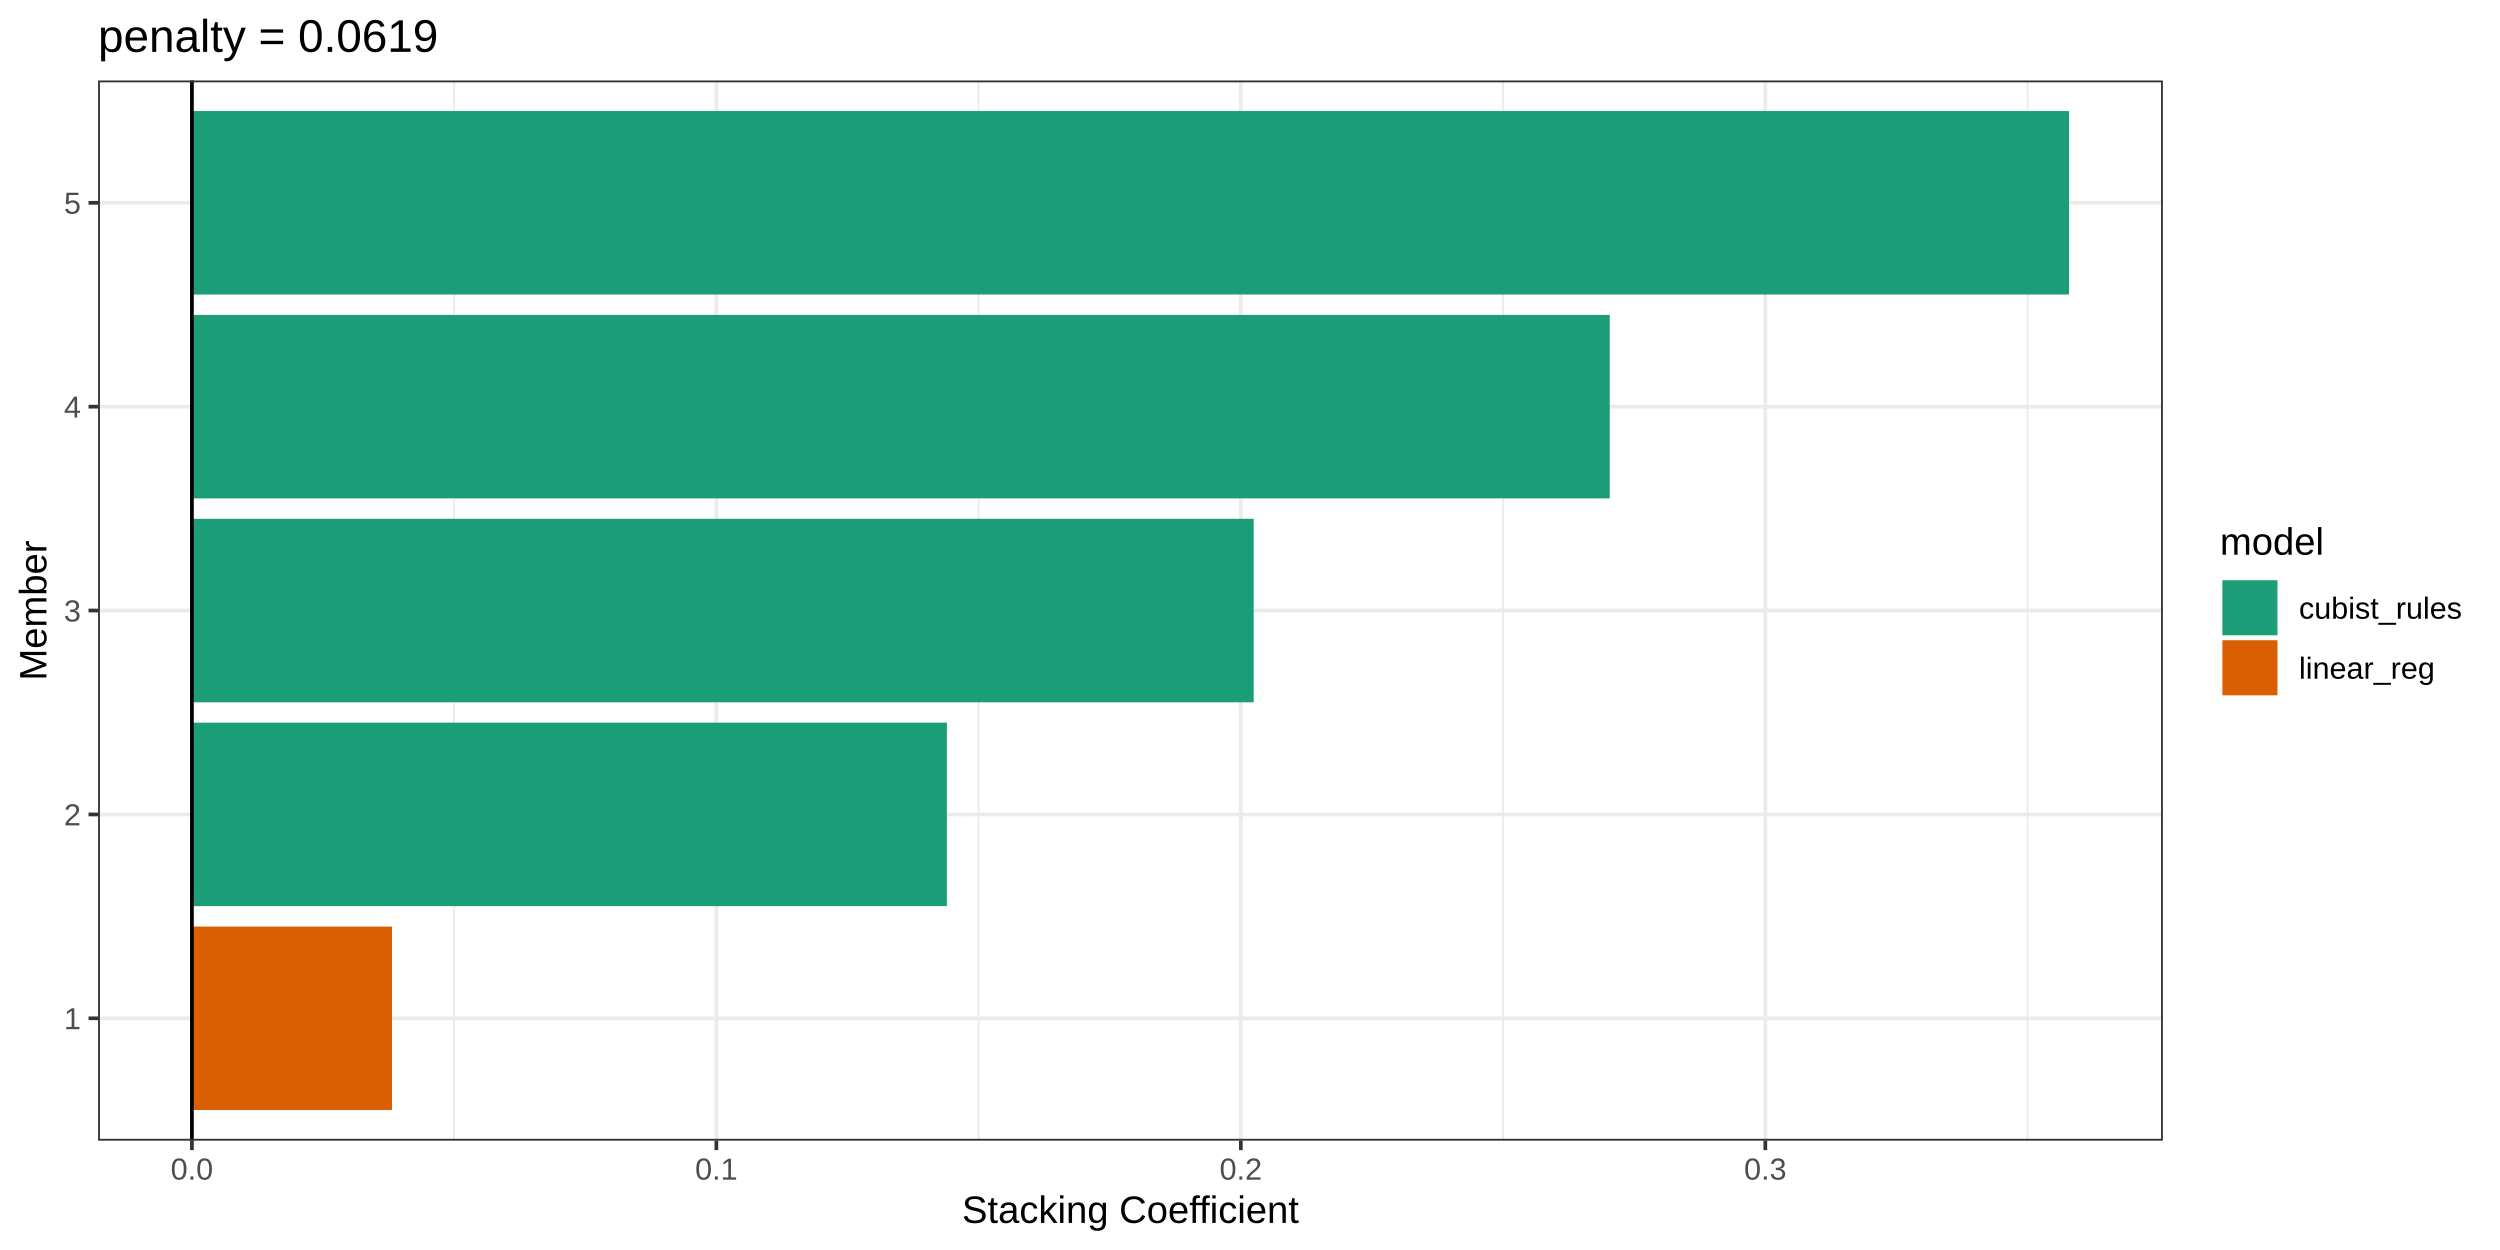
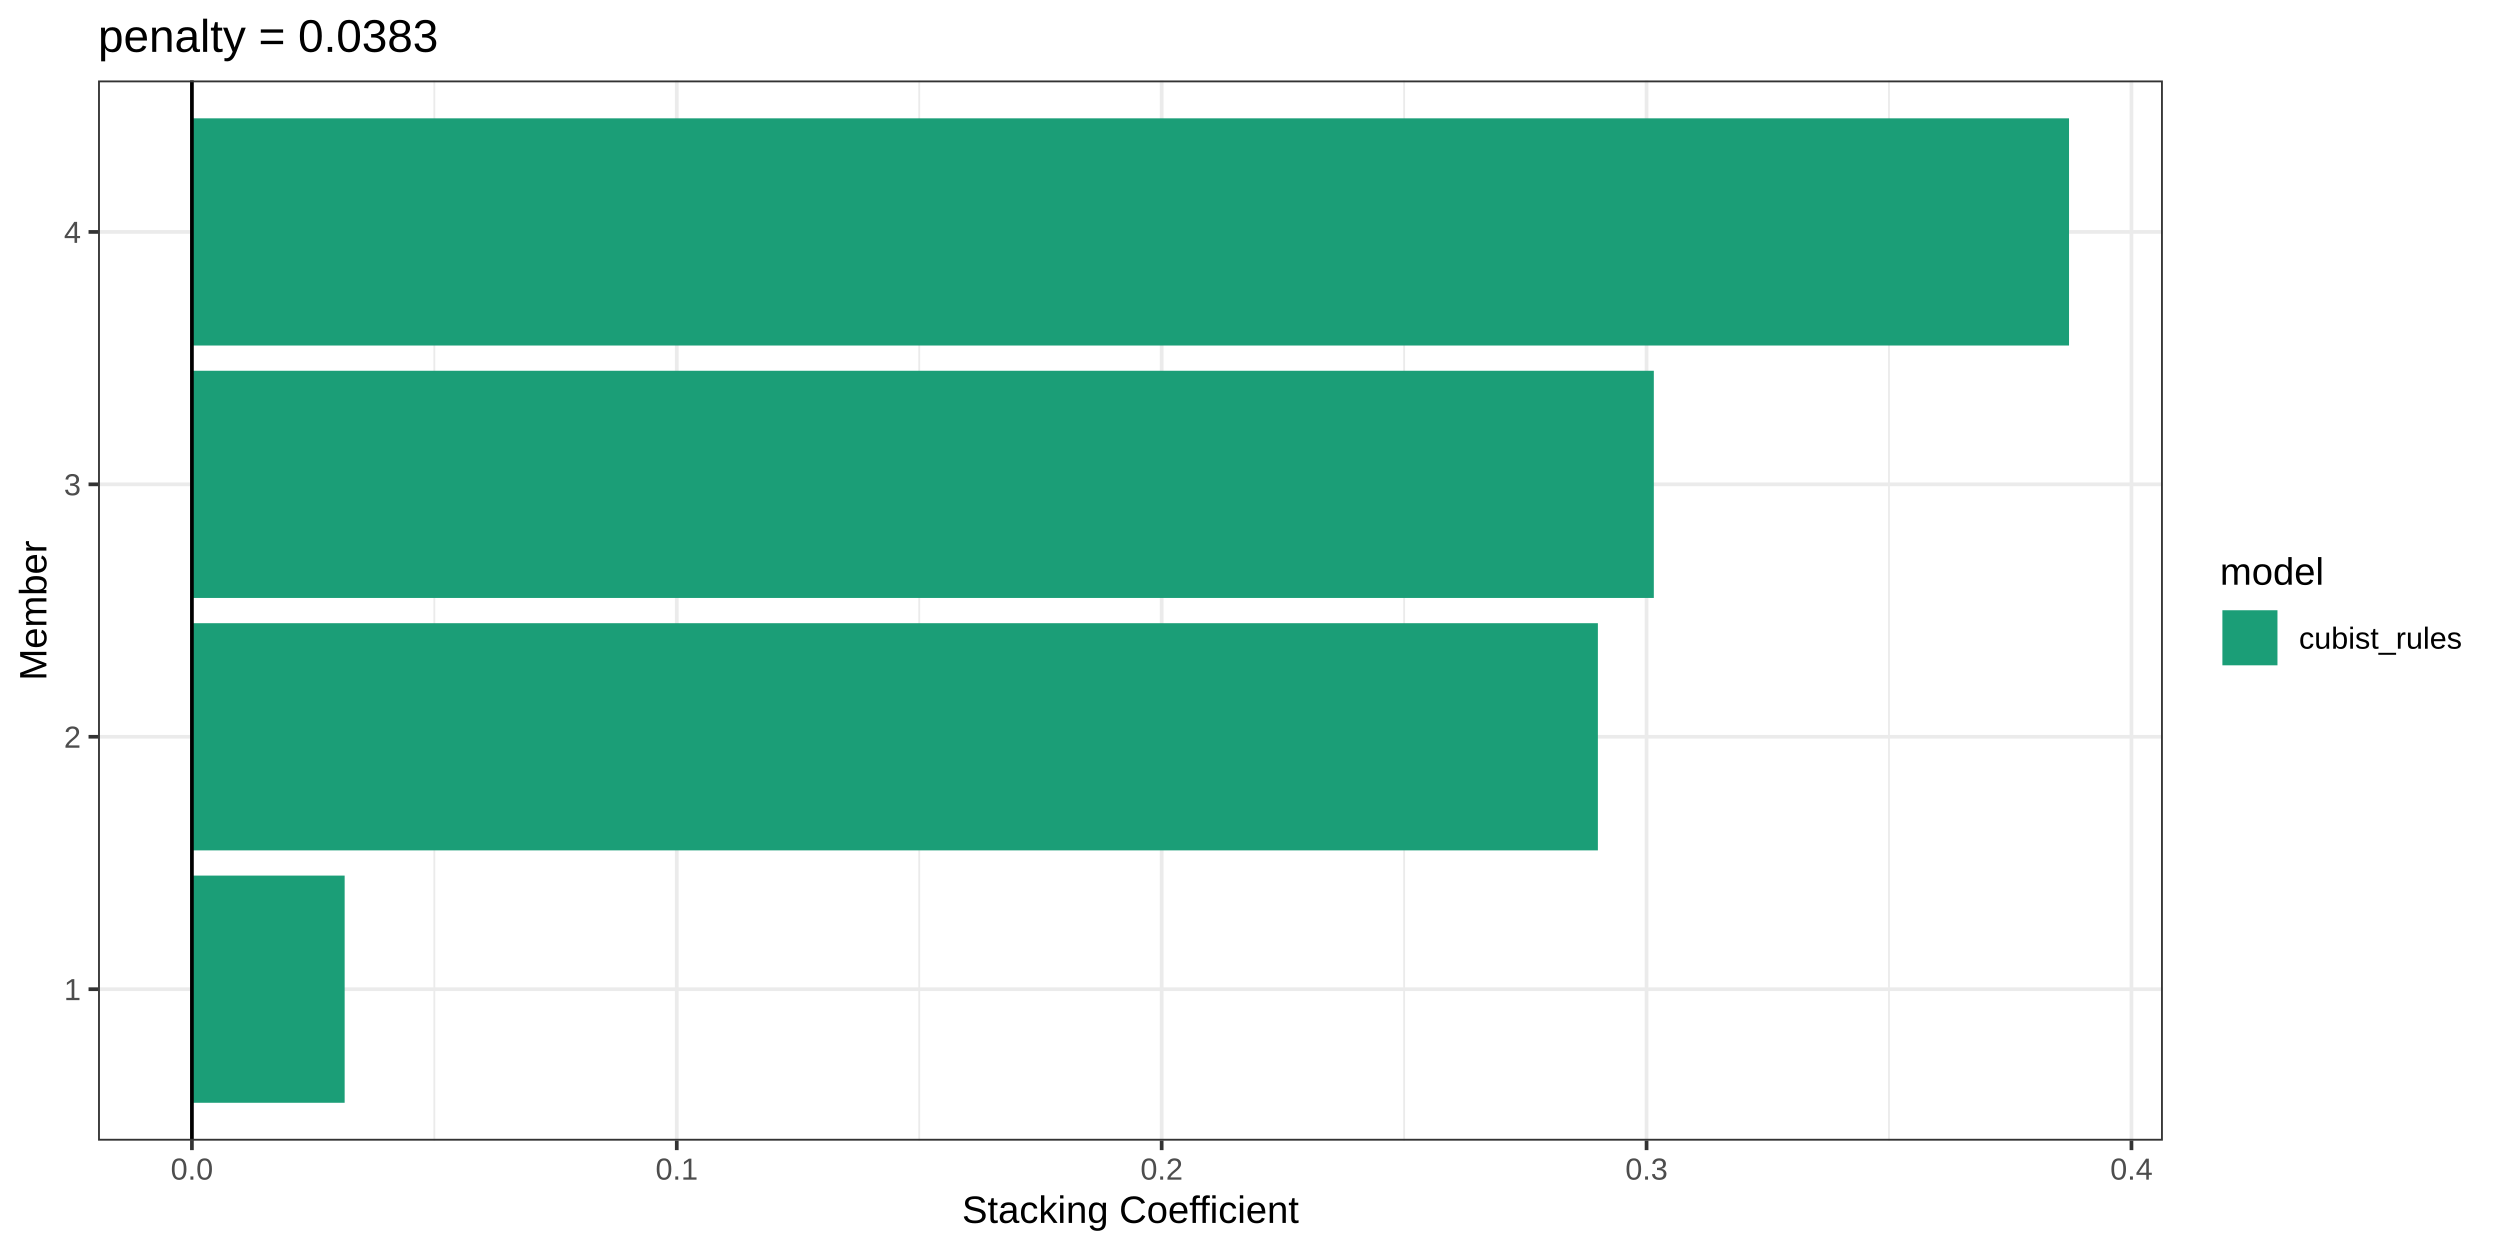
<svg xmlns="http://www.w3.org/2000/svg" width="720.00pt" height="360.00pt" viewBox="0 0 720.00 360.00">
  <g class="svglite">
    <defs>
      <style type="text/css">
    .svglite line, .svglite polyline, .svglite polygon, .svglite path, .svglite rect, .svglite circle {
      fill: none;
      stroke: #000000;
      stroke-linecap: round;
      stroke-linejoin: round;
      stroke-miterlimit: 10.00;
    }
    .svglite text {
      white-space: pre;
    }
    .svglite g.glyphgroup path {
      fill: inherit;
      stroke: none;
    }
  </style>
    </defs>
    <rect width="100%" height="100%" style="stroke: none; fill: #FFFFFF;" />
    <defs>
      <clipPath id="cpMC4wMHw3MjAuMDB8MC4wMHwzNjAuMDA=">
        <rect x="0.00" y="0.00" width="720.00" height="360.00" />
      </clipPath>
    </defs>
    <g clip-path="url(#cpMC4wMHw3MjAuMDB8MC4wMHwzNjAuMDA=)">
      <rect x="0.00" y="0.00" width="720.00" height="360.00" style="stroke-width: 1.07; stroke: #FFFFFF; fill: #FFFFFF;" />
    </g>
    <defs>
      <clipPath id="cpMjguMjR8NjIyLjkxfDIzLjE4fDMyOC41MA==">
        <rect x="28.24" y="23.18" width="594.67" height="305.33" />
      </clipPath>
    </defs>
    <g clip-path="url(#cpMjguMjR8NjIyLjkxfDIzLjE4fDMyOC41MA==)">
      <rect x="28.24" y="23.18" width="594.67" height="305.33" style="stroke-width: 1.07; stroke: none; fill: #FFFFFF;" />
-       <polyline points="130.79,328.50 130.79,23.18 " style="stroke-width: 0.53; stroke: #EBEBEB; stroke-linecap: butt;" />
-       <polyline points="281.84,328.50 281.84,23.18 " style="stroke-width: 0.53; stroke: #EBEBEB; stroke-linecap: butt;" />
-       <polyline points="432.88,328.50 432.88,23.18 " style="stroke-width: 0.53; stroke: #EBEBEB; stroke-linecap: butt;" />
-       <polyline points="583.93,328.50 583.93,23.18 " style="stroke-width: 0.53; stroke: #EBEBEB; stroke-linecap: butt;" />
-       <polyline points="28.24,293.27 622.91,293.27 " style="stroke-width: 1.07; stroke: #EBEBEB; stroke-linecap: butt;" />
-       <polyline points="28.24,234.56 622.91,234.56 " style="stroke-width: 1.07; stroke: #EBEBEB; stroke-linecap: butt;" />
-       <polyline points="28.24,175.84 622.91,175.84 " style="stroke-width: 1.07; stroke: #EBEBEB; stroke-linecap: butt;" />
-       <polyline points="28.24,117.12 622.91,117.12 " style="stroke-width: 1.07; stroke: #EBEBEB; stroke-linecap: butt;" />
-       <polyline points="28.24,58.41 622.91,58.41 " style="stroke-width: 1.07; stroke: #EBEBEB; stroke-linecap: butt;" />
+       <polyline points="125.09,328.50 125.09,23.18 " style="stroke-width: 0.53; stroke: #EBEBEB; stroke-linecap: butt;" />
+       <polyline points="264.74,328.50 264.74,23.18 " style="stroke-width: 0.53; stroke: #EBEBEB; stroke-linecap: butt;" />
+       <polyline points="404.39,328.50 404.39,23.18 " style="stroke-width: 0.53; stroke: #EBEBEB; stroke-linecap: butt;" />
+       <polyline points="544.03,328.50 544.03,23.18 " style="stroke-width: 0.53; stroke: #EBEBEB; stroke-linecap: butt;" />
+       <polyline points="28.24,284.89 622.91,284.89 " style="stroke-width: 1.07; stroke: #EBEBEB; stroke-linecap: butt;" />
+       <polyline points="28.24,212.19 622.91,212.19 " style="stroke-width: 1.07; stroke: #EBEBEB; stroke-linecap: butt;" />
+       <polyline points="28.24,139.49 622.91,139.49 " style="stroke-width: 1.07; stroke: #EBEBEB; stroke-linecap: butt;" />
+       <polyline points="28.24,66.80 622.91,66.80 " style="stroke-width: 1.07; stroke: #EBEBEB; stroke-linecap: butt;" />
      <polyline points="55.27,328.50 55.27,23.18 " style="stroke-width: 1.07; stroke: #EBEBEB; stroke-linecap: butt;" />
-       <polyline points="206.31,328.50 206.31,23.18 " style="stroke-width: 1.07; stroke: #EBEBEB; stroke-linecap: butt;" />
-       <polyline points="357.36,328.50 357.36,23.18 " style="stroke-width: 1.07; stroke: #EBEBEB; stroke-linecap: butt;" />
-       <polyline points="508.41,328.50 508.41,23.18 " style="stroke-width: 1.07; stroke: #EBEBEB; stroke-linecap: butt;" />
-       <rect x="55.27" y="266.85" width="57.62" height="52.84" style="stroke-width: 1.07; stroke: none; stroke-linecap: butt; stroke-linejoin: miter; fill: #D95F02;" />
-       <rect x="55.27" y="208.13" width="217.43" height="52.84" style="stroke-width: 1.07; stroke: none; stroke-linecap: butt; stroke-linejoin: miter; fill: #1B9E77;" />
-       <rect x="55.27" y="149.42" width="305.79" height="52.84" style="stroke-width: 1.07; stroke: none; stroke-linecap: butt; stroke-linejoin: miter; fill: #1B9E77;" />
-       <rect x="55.27" y="90.70" width="408.34" height="52.84" style="stroke-width: 1.07; stroke: none; stroke-linecap: butt; stroke-linejoin: miter; fill: #1B9E77;" />
-       <rect x="55.27" y="31.98" width="540.61" height="52.84" style="stroke-width: 1.07; stroke: none; stroke-linecap: butt; stroke-linejoin: miter; fill: #1B9E77;" />
+       <polyline points="194.91,328.50 194.91,23.18 " style="stroke-width: 1.07; stroke: #EBEBEB; stroke-linecap: butt;" />
+       <polyline points="334.56,328.50 334.56,23.18 " style="stroke-width: 1.07; stroke: #EBEBEB; stroke-linecap: butt;" />
+       <polyline points="474.21,328.50 474.21,23.18 " style="stroke-width: 1.07; stroke: #EBEBEB; stroke-linecap: butt;" />
+       <polyline points="613.86,328.50 613.86,23.18 " style="stroke-width: 1.07; stroke: #EBEBEB; stroke-linecap: butt;" />
+       <rect x="55.27" y="252.17" width="43.99" height="65.43" style="stroke-width: 1.07; stroke: none; stroke-linecap: butt; stroke-linejoin: miter; fill: #1B9E77;" />
+       <rect x="55.27" y="179.48" width="404.92" height="65.43" style="stroke-width: 1.07; stroke: none; stroke-linecap: butt; stroke-linejoin: miter; fill: #1B9E77;" />
+       <rect x="55.27" y="106.78" width="421.03" height="65.43" style="stroke-width: 1.07; stroke: none; stroke-linecap: butt; stroke-linejoin: miter; fill: #1B9E77;" />
+       <rect x="55.27" y="34.08" width="540.61" height="65.43" style="stroke-width: 1.07; stroke: none; stroke-linecap: butt; stroke-linejoin: miter; fill: #1B9E77;" />
      <line x1="55.27" y1="328.50" x2="55.27" y2="23.18" style="stroke-width: 1.07; stroke-linecap: butt;" />
      <rect x="28.24" y="23.18" width="594.67" height="305.33" style="stroke-width: 1.07; stroke: #333333;" />
    </g>
    <g clip-path="url(#cpMC4wMHw3MjAuMDB8MC4wMHwzNjAuMDA=)">
-       <text x="23.31" y="296.42" text-anchor="end" style="font-size: 8.80px;fill: #4D4D4D; font-family: &quot;Arial&quot;;" textLength="4.89px" lengthAdjust="spacingAndGlyphs">1</text>
-       <text x="23.31" y="237.71" text-anchor="end" style="font-size: 8.80px;fill: #4D4D4D; font-family: &quot;Arial&quot;;" textLength="4.89px" lengthAdjust="spacingAndGlyphs">2</text>
-       <text x="23.31" y="178.99" text-anchor="end" style="font-size: 8.80px;fill: #4D4D4D; font-family: &quot;Arial&quot;;" textLength="4.89px" lengthAdjust="spacingAndGlyphs">3</text>
-       <text x="23.31" y="120.27" text-anchor="end" style="font-size: 8.80px;fill: #4D4D4D; font-family: &quot;Arial&quot;;" textLength="4.89px" lengthAdjust="spacingAndGlyphs">4</text>
-       <text x="23.31" y="61.56" text-anchor="end" style="font-size: 8.80px;fill: #4D4D4D; font-family: &quot;Arial&quot;;" textLength="4.89px" lengthAdjust="spacingAndGlyphs">5</text>
-       <polyline points="25.50,293.27 28.24,293.27 " style="stroke-width: 1.07; stroke: #333333; stroke-linecap: butt;" />
-       <polyline points="25.50,234.56 28.24,234.56 " style="stroke-width: 1.07; stroke: #333333; stroke-linecap: butt;" />
-       <polyline points="25.50,175.84 28.24,175.84 " style="stroke-width: 1.07; stroke: #333333; stroke-linecap: butt;" />
-       <polyline points="25.50,117.12 28.24,117.12 " style="stroke-width: 1.07; stroke: #333333; stroke-linecap: butt;" />
-       <polyline points="25.50,58.41 28.24,58.41 " style="stroke-width: 1.07; stroke: #333333; stroke-linecap: butt;" />
+       <text x="23.31" y="288.04" text-anchor="end" style="font-size: 8.80px;fill: #4D4D4D; font-family: &quot;Arial&quot;;" textLength="4.89px" lengthAdjust="spacingAndGlyphs">1</text>
+       <text x="23.31" y="215.34" text-anchor="end" style="font-size: 8.80px;fill: #4D4D4D; font-family: &quot;Arial&quot;;" textLength="4.89px" lengthAdjust="spacingAndGlyphs">2</text>
+       <text x="23.31" y="142.64" text-anchor="end" style="font-size: 8.80px;fill: #4D4D4D; font-family: &quot;Arial&quot;;" textLength="4.89px" lengthAdjust="spacingAndGlyphs">3</text>
+       <text x="23.31" y="69.95" text-anchor="end" style="font-size: 8.80px;fill: #4D4D4D; font-family: &quot;Arial&quot;;" textLength="4.89px" lengthAdjust="spacingAndGlyphs">4</text>
+       <polyline points="25.50,284.89 28.24,284.89 " style="stroke-width: 1.07; stroke: #333333; stroke-linecap: butt;" />
+       <polyline points="25.50,212.19 28.24,212.19 " style="stroke-width: 1.07; stroke: #333333; stroke-linecap: butt;" />
+       <polyline points="25.50,139.49 28.24,139.49 " style="stroke-width: 1.07; stroke: #333333; stroke-linecap: butt;" />
+       <polyline points="25.50,66.80 28.24,66.80 " style="stroke-width: 1.07; stroke: #333333; stroke-linecap: butt;" />
      <polyline points="55.27,331.24 55.27,328.50 " style="stroke-width: 1.07; stroke: #333333; stroke-linecap: butt;" />
-       <polyline points="206.31,331.24 206.31,328.50 " style="stroke-width: 1.07; stroke: #333333; stroke-linecap: butt;" />
-       <polyline points="357.36,331.24 357.36,328.50 " style="stroke-width: 1.07; stroke: #333333; stroke-linecap: butt;" />
-       <polyline points="508.41,331.24 508.41,328.50 " style="stroke-width: 1.07; stroke: #333333; stroke-linecap: butt;" />
+       <polyline points="194.91,331.24 194.91,328.50 " style="stroke-width: 1.07; stroke: #333333; stroke-linecap: butt;" />
+       <polyline points="334.56,331.24 334.56,328.50 " style="stroke-width: 1.07; stroke: #333333; stroke-linecap: butt;" />
+       <polyline points="474.21,331.24 474.21,328.50 " style="stroke-width: 1.07; stroke: #333333; stroke-linecap: butt;" />
+       <polyline points="613.86,331.24 613.86,328.50 " style="stroke-width: 1.07; stroke: #333333; stroke-linecap: butt;" />
      <text x="55.27" y="339.74" text-anchor="middle" style="font-size: 8.80px;fill: #4D4D4D; font-family: &quot;Arial&quot;;" textLength="12.22px" lengthAdjust="spacingAndGlyphs">0.0</text>
-       <text x="206.31" y="339.74" text-anchor="middle" style="font-size: 8.80px;fill: #4D4D4D; font-family: &quot;Arial&quot;;" textLength="12.22px" lengthAdjust="spacingAndGlyphs">0.1</text>
-       <text x="357.36" y="339.74" text-anchor="middle" style="font-size: 8.80px;fill: #4D4D4D; font-family: &quot;Arial&quot;;" textLength="12.22px" lengthAdjust="spacingAndGlyphs">0.2</text>
-       <text x="508.41" y="339.74" text-anchor="middle" style="font-size: 8.80px;fill: #4D4D4D; font-family: &quot;Arial&quot;;" textLength="12.22px" lengthAdjust="spacingAndGlyphs">0.3</text>
+       <text x="194.91" y="339.74" text-anchor="middle" style="font-size: 8.80px;fill: #4D4D4D; font-family: &quot;Arial&quot;;" textLength="12.22px" lengthAdjust="spacingAndGlyphs">0.1</text>
+       <text x="334.56" y="339.74" text-anchor="middle" style="font-size: 8.80px;fill: #4D4D4D; font-family: &quot;Arial&quot;;" textLength="12.22px" lengthAdjust="spacingAndGlyphs">0.2</text>
+       <text x="474.21" y="339.74" text-anchor="middle" style="font-size: 8.80px;fill: #4D4D4D; font-family: &quot;Arial&quot;;" textLength="12.22px" lengthAdjust="spacingAndGlyphs">0.3</text>
+       <text x="613.86" y="339.74" text-anchor="middle" style="font-size: 8.80px;fill: #4D4D4D; font-family: &quot;Arial&quot;;" textLength="12.22px" lengthAdjust="spacingAndGlyphs">0.4</text>
      <text x="325.57" y="352.20" text-anchor="middle" style="font-size: 11.00px; font-family: &quot;Arial&quot;;" textLength="97.08px" lengthAdjust="spacingAndGlyphs">Stacking Coefficient</text>
      <text transform="translate(13.36,175.84) rotate(-90)" text-anchor="middle" style="font-size: 11.00px; font-family: &quot;Arial&quot;;" textLength="40.34px" lengthAdjust="spacingAndGlyphs">Member</text>
-       <rect x="633.86" y="145.24" width="80.66" height="61.19" style="stroke-width: 1.07; stroke: none; fill: #FFFFFF;" />
-       <text x="639.34" y="159.76" style="font-size: 11.00px; font-family: &quot;Arial&quot;;" textLength="29.97px" lengthAdjust="spacingAndGlyphs">model</text>
-       <rect x="639.34" y="166.40" width="17.28" height="17.28" style="stroke-width: 1.07; stroke: none; fill: #FFFFFF;" />
-       <rect x="640.05" y="167.11" width="15.86" height="15.86" style="stroke-width: 1.07; stroke: none; stroke-linecap: butt; stroke-linejoin: miter; fill: #1B9E77;" />
-       <rect x="639.34" y="183.68" width="17.28" height="17.28" style="stroke-width: 1.07; stroke: none; fill: #FFFFFF;" />
-       <rect x="640.05" y="184.39" width="15.86" height="15.86" style="stroke-width: 1.07; stroke: none; stroke-linecap: butt; stroke-linejoin: miter; fill: #D95F02;" />
-       <text x="662.10" y="178.19" style="font-size: 8.80px; font-family: &quot;Arial&quot;;" textLength="46.94px" lengthAdjust="spacingAndGlyphs">cubist_rules</text>
-       <text x="662.10" y="195.47" style="font-size: 8.80px; font-family: &quot;Arial&quot;;" textLength="39.09px" lengthAdjust="spacingAndGlyphs">linear_reg</text>
-       <text x="28.24" y="14.93" style="font-size: 13.20px; font-family: &quot;Arial&quot;;" textLength="97.81px" lengthAdjust="spacingAndGlyphs">penalty = 0.0619</text>
+       <rect x="633.86" y="153.88" width="80.66" height="43.91" style="stroke-width: 1.07; stroke: none; fill: #FFFFFF;" />
+       <text x="639.34" y="168.40" style="font-size: 11.00px; font-family: &quot;Arial&quot;;" textLength="29.97px" lengthAdjust="spacingAndGlyphs">model</text>
+       <rect x="639.34" y="175.04" width="17.28" height="17.28" style="stroke-width: 1.07; stroke: none; fill: #FFFFFF;" />
+       <rect x="640.05" y="175.75" width="15.86" height="15.86" style="stroke-width: 1.07; stroke: none; stroke-linecap: butt; stroke-linejoin: miter; fill: #1B9E77;" />
+       <text x="662.10" y="186.83" style="font-size: 8.80px; font-family: &quot;Arial&quot;;" textLength="46.94px" lengthAdjust="spacingAndGlyphs">cubist_rules</text>
+       <text x="28.24" y="14.93" style="font-size: 13.20px; font-family: &quot;Arial&quot;;" textLength="97.81px" lengthAdjust="spacingAndGlyphs">penalty = 0.0383</text>
    </g>
  </g>
</svg>
